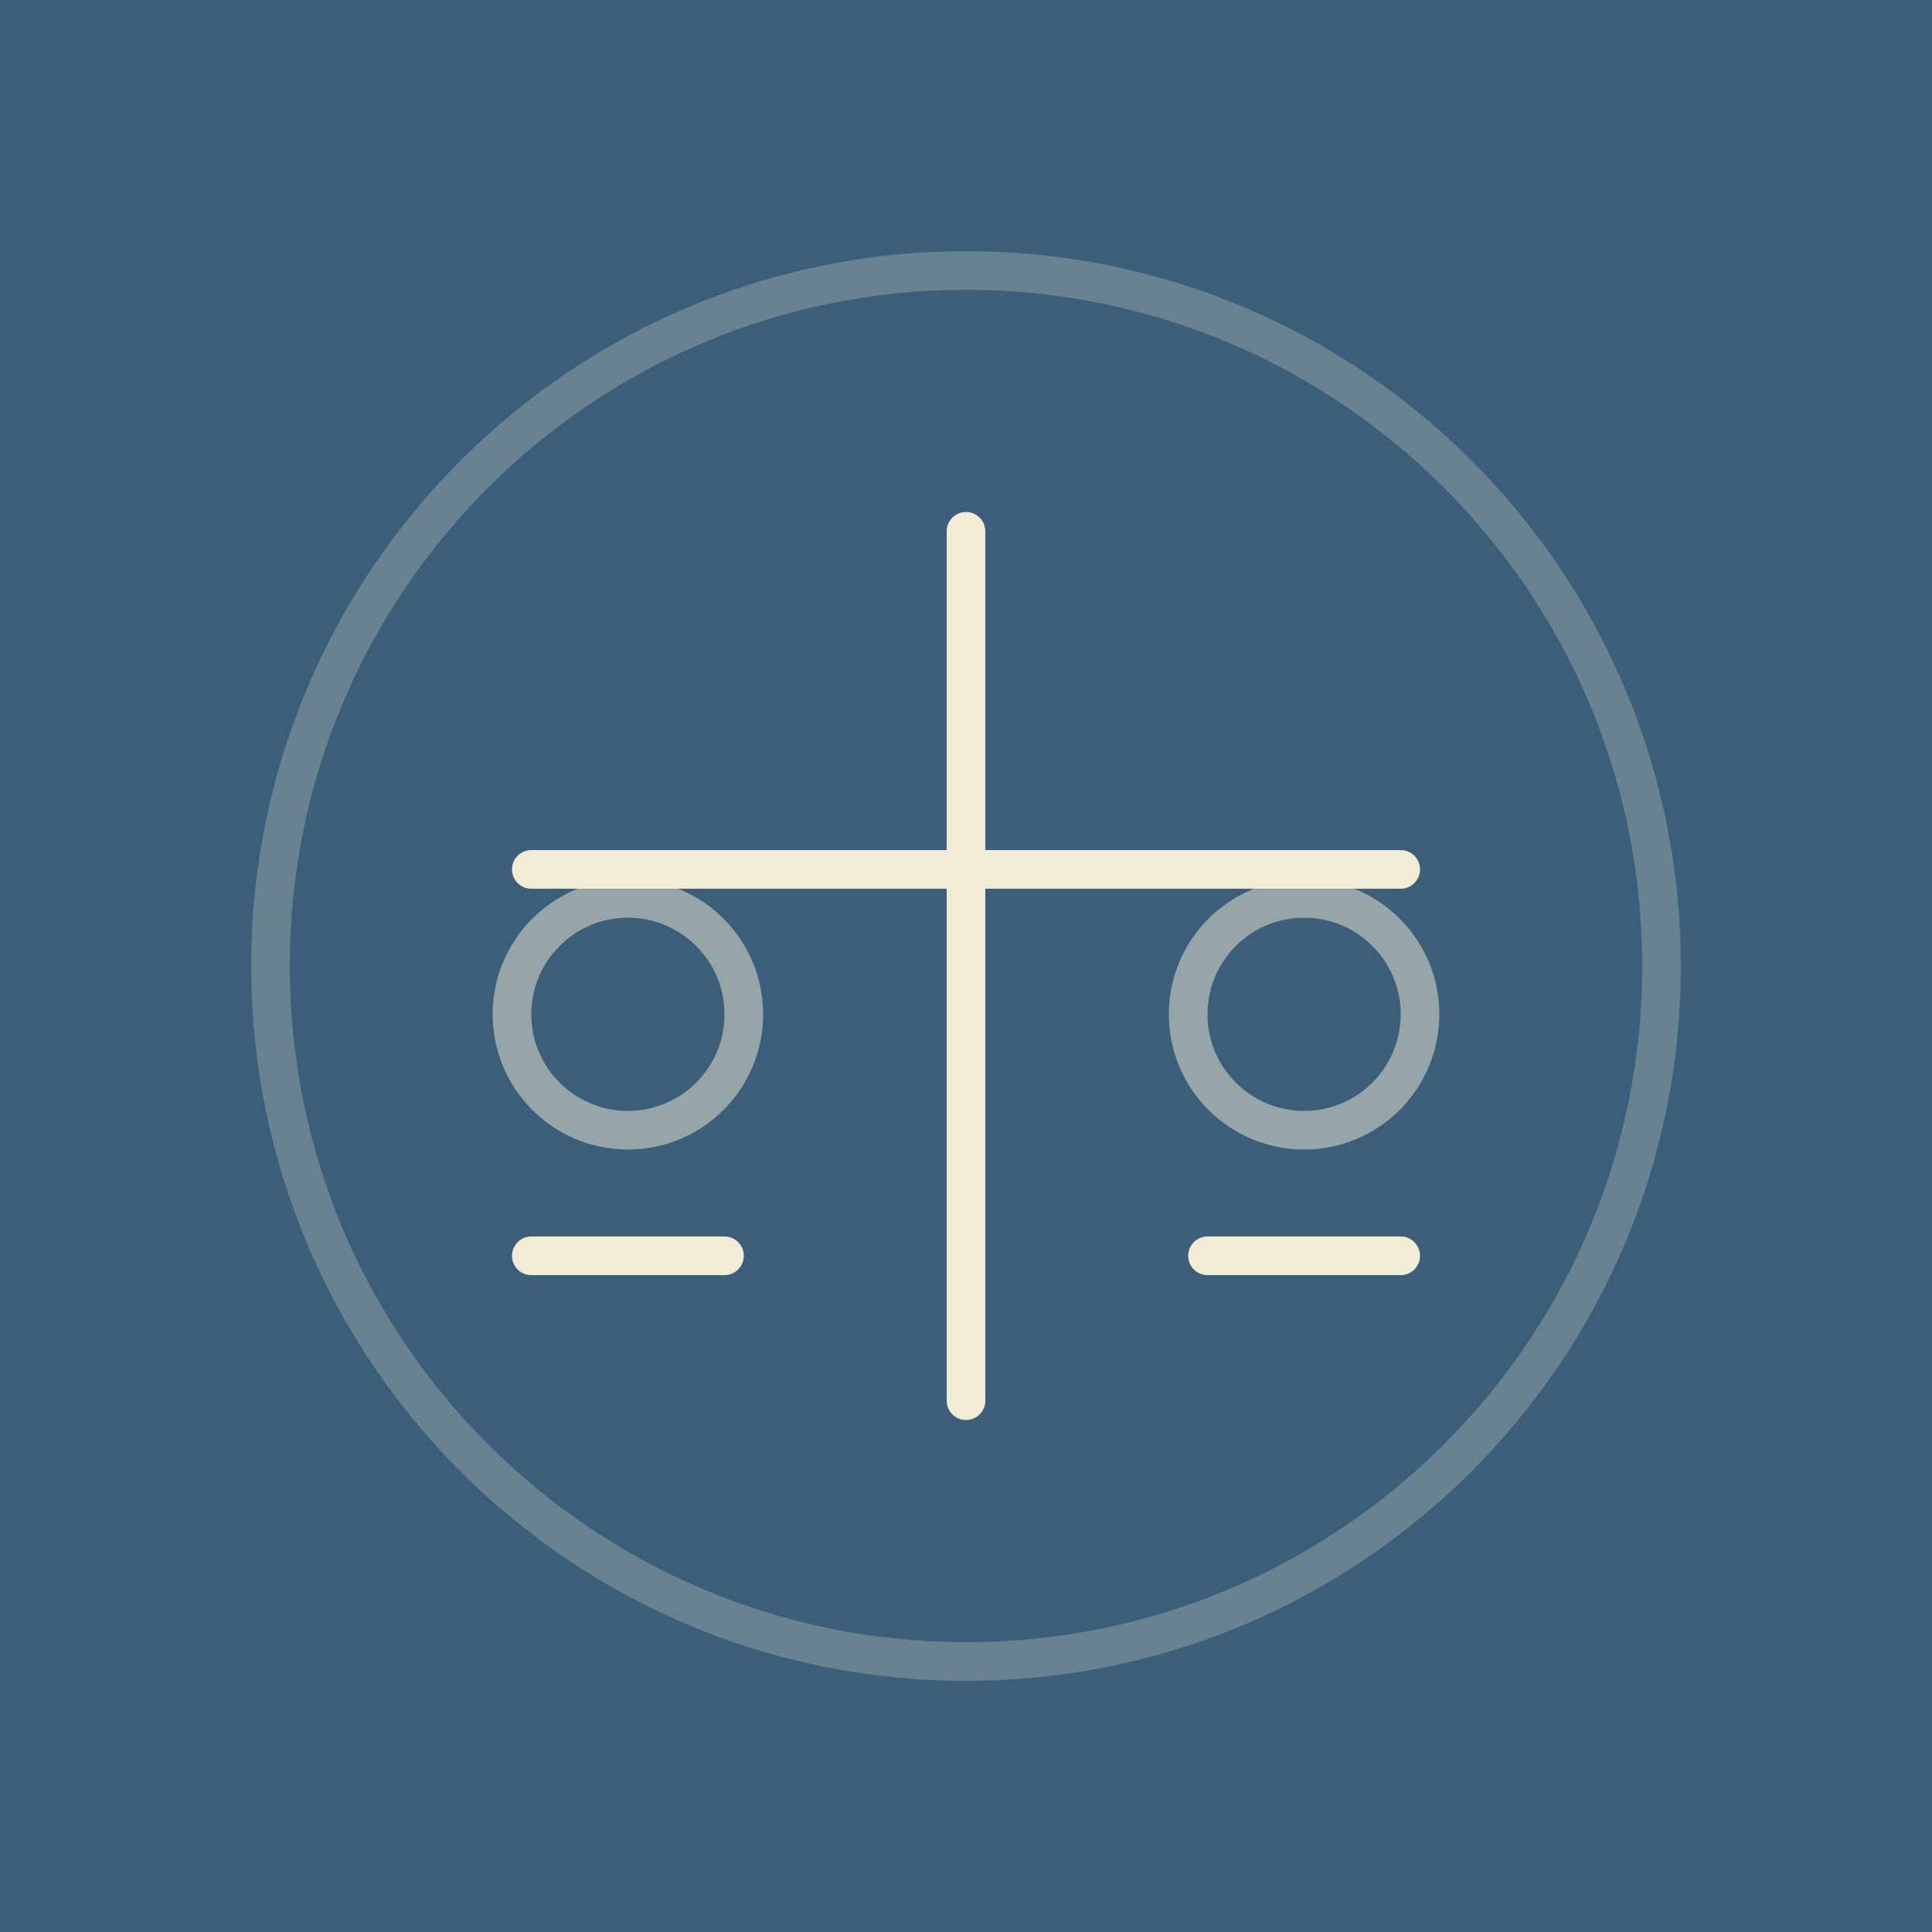
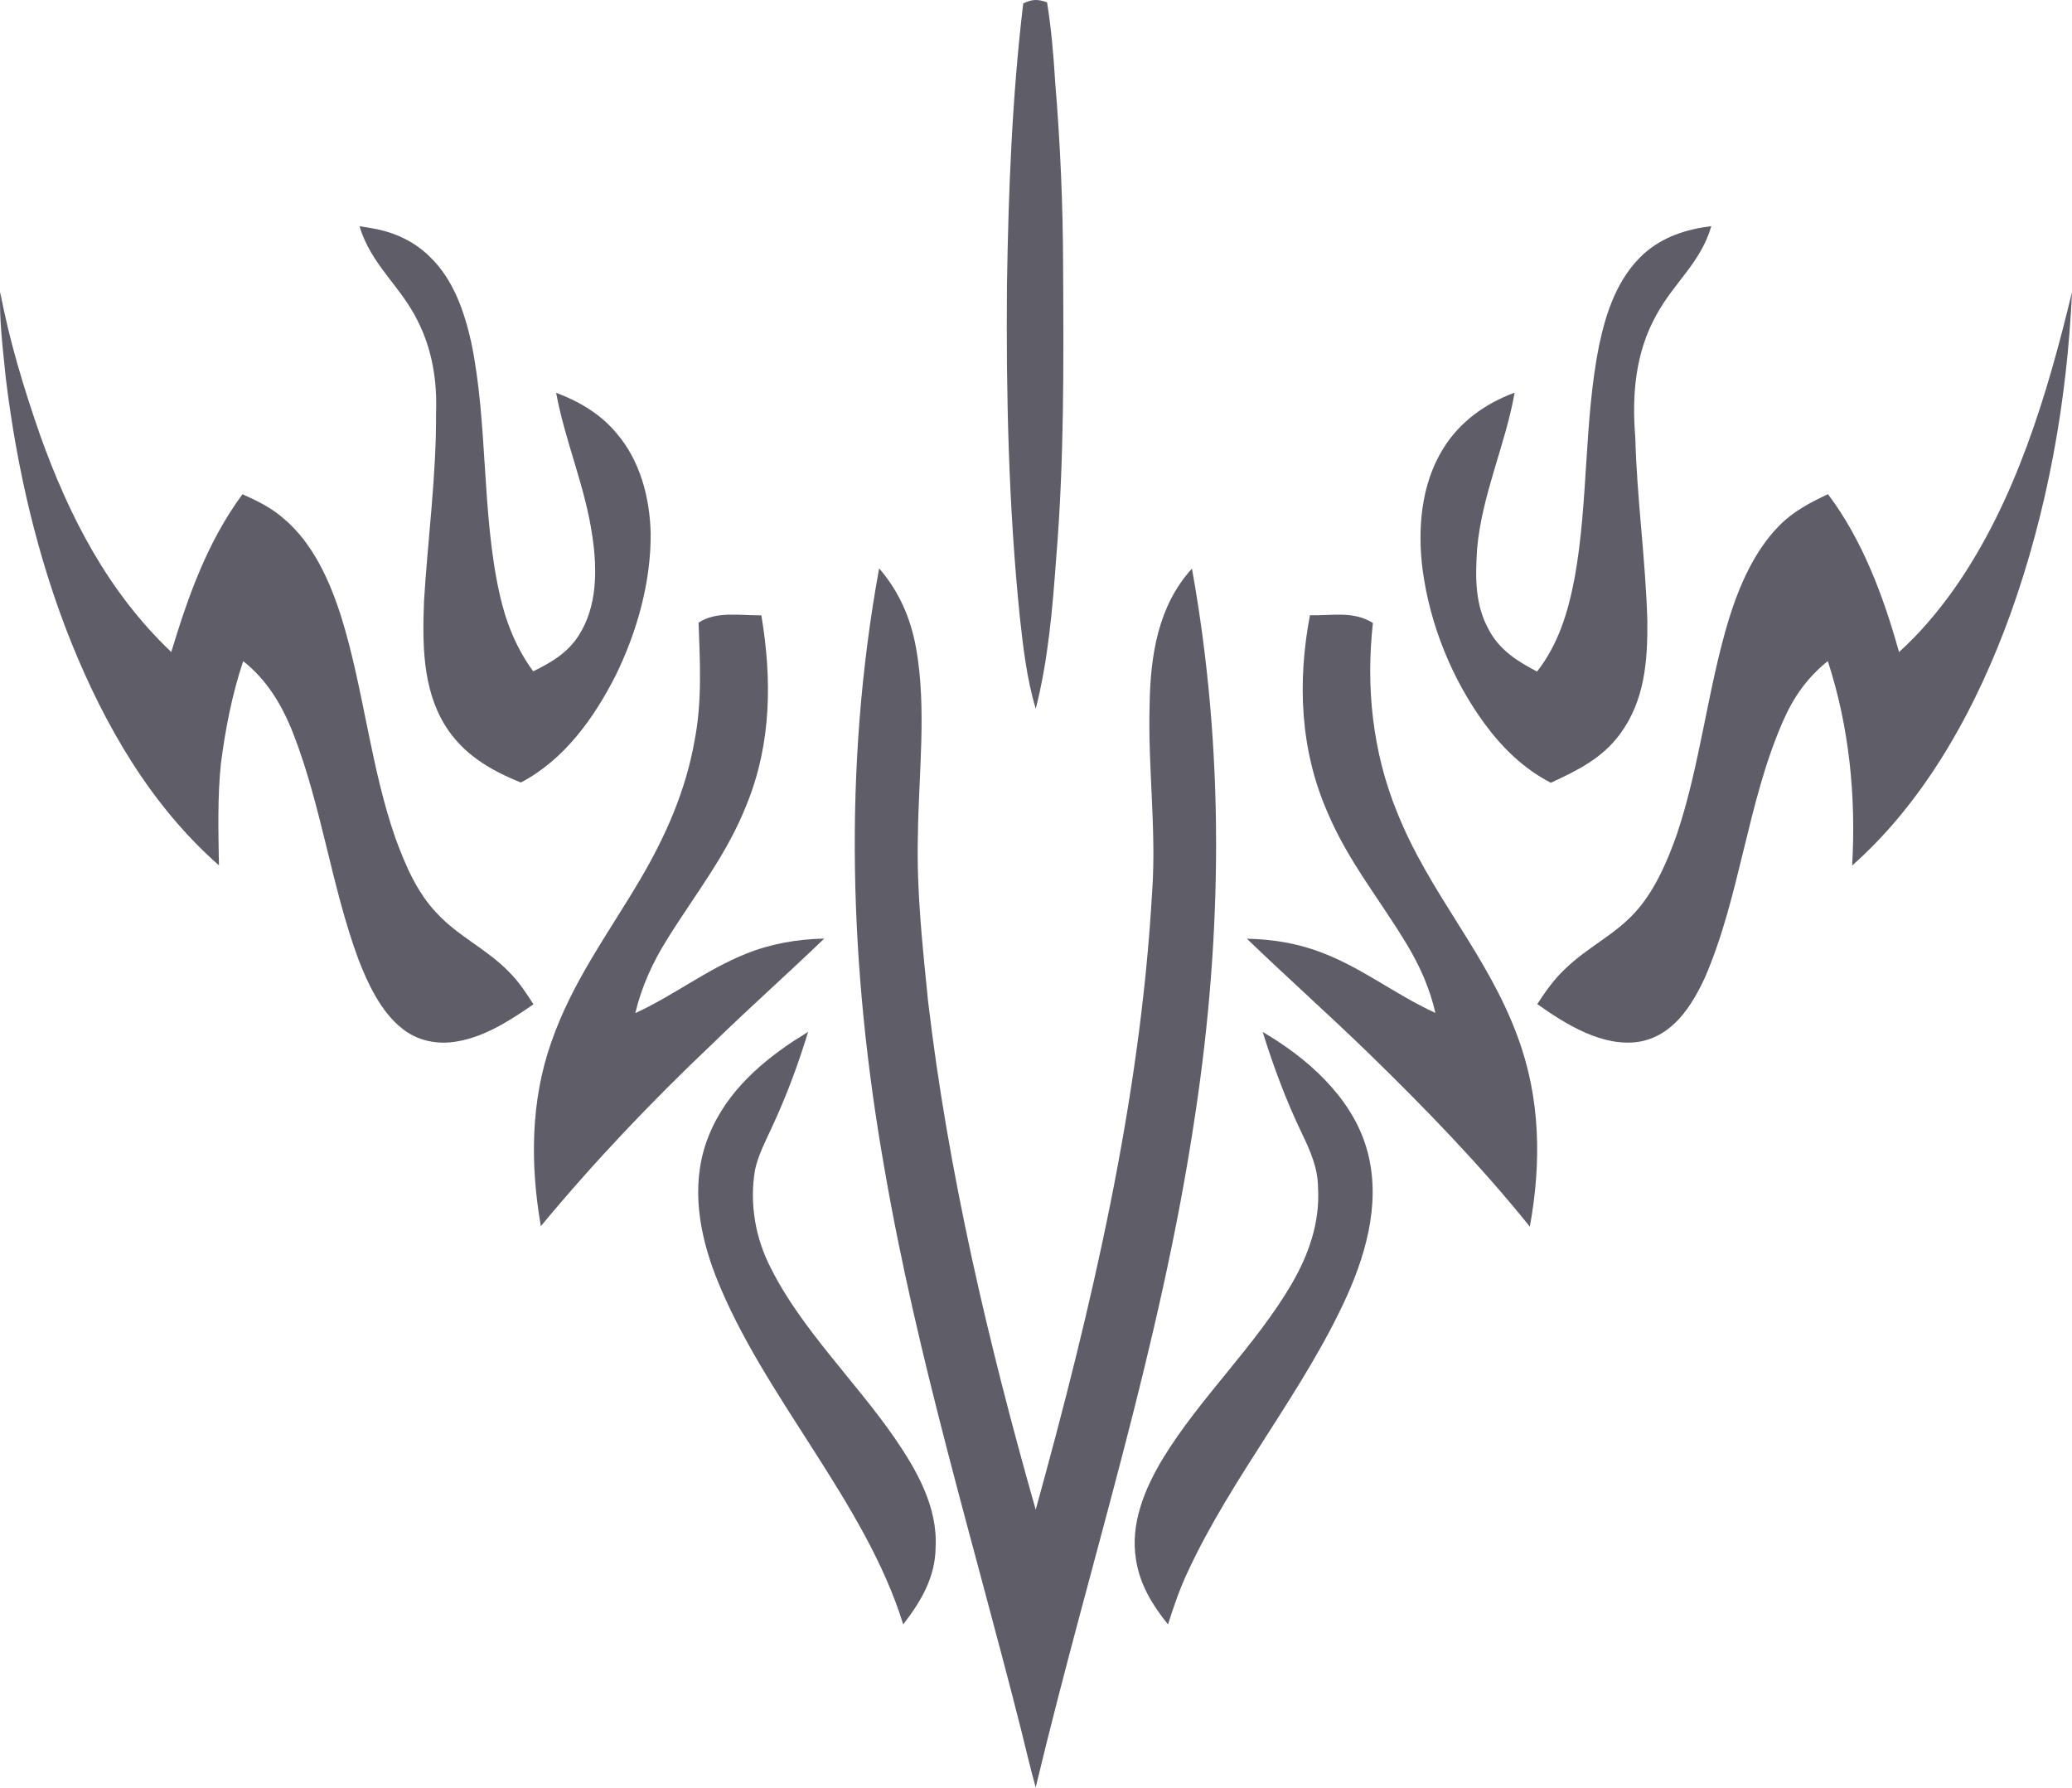
- <svg xmlns="http://www.w3.org/2000/svg" viewBox="0 0 200 200" width="200" height="200">
-   <rect width="200" height="200" fill="#3B5F7A" />
-   <g fill="none" stroke="#F2EBD5" stroke-width="4" stroke-linecap="round" stroke-linejoin="round">
-     <circle cx="100" cy="100" r="72" opacity="0.25" />
-     <path d="M100 55 L100 145" />
-     <path d="M55 90 L145 90" />
-     <circle cx="65" cy="105" r="12" opacity="0.5" />
-     <circle cx="135" cy="105" r="12" opacity="0.5" />
-     <path d="M55 130 L75 130" />
-     <path d="M125 130 L145 130" />
-   </g>
+ <svg xmlns="http://www.w3.org/2000/svg" viewBox="0 0 518.912 447.569" version="1.1" id="svg853" width="518.912" height="447.569">
+   <defs id="defs857" />
+   <path d="m 262.222,0.57 c 1.07,6.59 1.62,13.21 2.03,19.87 1.28,15.32 1.95,30.67 1.99,46.04 0.13,24.58 0.29,48.7 -1.71,73.03 -0.92,12.64 -1.99,25.65 -5.14,37.95 -2.22,-7.32 -3.14,-15.28 -3.98,-22.9 -2.81,-27.56 -3.46,-55.39 -3.23,-83.08 0.37,-23.56 1.27,-47.22 4.08,-70.63 2.3,-1.07 3.56,-1.09 5.96,-0.28 z" fill="#908f95" id="path833" style="fill:#5f5d68;fill-opacity:1" />
+   <path d="m 90.042,56.64 c 1.01,0.16 2.01,0.32 3.02,0.5 5.49,0.91 10.64,3.22 14.61,7.18 5.84,5.59 8.62,13.67 10.34,21.38 4.22,20.23 2.56,42.7 7.1,63.01 1.56,7.04 4.15,13.54 8.42,19.39 4.58,-2.23 8.73,-4.69 11.49,-9.12 4.58,-7.24 4.55,-16.33 3.35,-24.53 -1.73,-12.43 -6.85,-23.88 -9.09,-36.09 5.83,2.17 11.14,5.33 15.16,10.16 5.88,6.87 8.29,16.07 8.51,24.96 0.11,12.26 -3.41,24.72 -8.78,35.68 -5.45,10.72 -12.85,21.06 -23.72,26.78 -7.71,-3.09 -14.58,-7.13 -19.04,-14.39 -5.68,-9.3 -5.61,-20.55 -5.22,-31.09 0.96,-15.7 3.1,-31.22 3.01,-46.98 0.31,-8.02 -0.94,-15.94 -4.6,-23.14 -4.34,-8.82 -11.69,-14.03 -14.56,-23.7 z" fill="#908f95" id="path835" style="fill:#5f5d68;fill-opacity:1" />
+   <path d="m 428.582,56.63 c -2.65,9.14 -9.3,14.06 -13.72,22.17 -5.31,9.44 -6.2,20.06 -5.32,30.68 0.39,15.38 2.59,30.63 3.02,46 0.09,10.04 -0.66,19.88 -6.79,28.25 -4.5,6.16 -10.67,9.17 -17.39,12.27 -6.74,-3.48 -12.14,-8.73 -16.59,-14.8 -8.11,-11.07 -13.61,-24.63 -15.47,-38.23 -1.38,-10.25 -0.49,-21.61 5.08,-30.59 4.14,-6.75 10.56,-11.34 17.92,-14.06 -2.26,12.96 -8.21,25.57 -9.4,39.13 -0.44,7.25 -0.6,13.99 3.08,20.51 2.72,4.95 7.1,7.66 11.94,10.2 5.44,-6.98 7.84,-15.09 9.44,-23.66 3.42,-18.87 2.31,-39.22 6.1,-58.04 1.76,-8.38 4.65,-16.91 11.14,-22.86 4.78,-4.3 10.67,-6.2 16.96,-6.97 z" fill="#908f95" id="path837" style="fill:#5f5d68;fill-opacity:1" />
+   <path d="m 0.042,73.07 c 2.28,12.19 5.93,24.17 10,35.88 7.29,20.39 16.99,39.24 32.85,54.32 4.27,-14.08 9.02,-27.53 17.83,-39.51 3.72,1.66 7.3,3.4 10.37,6.13 7.32,6.16 11.55,15.67 14.38,24.61 5.56,17.83 7.38,37.84 13.61,55.51 2.47,6.68 5.3,13.39 10.28,18.62 5.46,5.92 12.57,8.98 18.19,14.82 2.4,2.4 4.23,5.18 6.05,8.03 -5.77,3.97 -12.03,8.07 -19.05,9.28 -4.93,0.91 -10.08,-0.1 -13.98,-3.33 -5.2,-4.16 -8.46,-11.12 -10.81,-17.21 -6.75,-18.23 -9.25,-38.48 -16.36,-56.63 -2.74,-6.98 -6.54,-13.35 -12.5,-18.04 -2.77,8.28 -4.47,17.03 -5.58,25.69 -0.87,8.37 -0.63,17.04 -0.49,25.45 -17.04,-15.02 -28.49,-34.85 -36.93,-55.7 -8.51,-21.16 -13.74,-43.87 -16.47,-66.48 -0.71,-7.16 -1.64,-14.22 -1.39,-21.44 z" fill="#908f95" id="path839" style="fill:#5f5d68;fill-opacity:1" />
+   <path d="m 518.912,73.15 c -1.23,27.28 -6.13,54.65 -15.34,80.39 -8.37,23.23 -21.02,46.65 -39.72,63.19 0.99,-17.32 -0.7,-34.66 -6.1,-51.2 -5.15,4.17 -8.55,8.97 -11.2,15.01 -8.95,20.31 -10.79,44.11 -19.63,64.37 -3.33,7.12 -7.98,14.44 -16.35,15.93 -9.11,1.48 -18.46,-4.36 -25.58,-9.42 2.04,-3.09 4.11,-6.1 6.82,-8.65 5.92,-5.8 12.87,-8.74 18.14,-14.83 4.63,-5.31 7.66,-12.37 9.98,-18.96 5.85,-17.28 7.75,-36.62 13.08,-54.04 2.58,-8.32 6.41,-17.1 12.63,-23.36 3.49,-3.55 7.71,-5.74 12.16,-7.84 8.71,11.59 13.93,25.69 17.79,39.54 5.24,-4.73 9.77,-10.13 13.85,-15.87 15.32,-21.83 23.28,-48.62 29.47,-74.26 z" fill="#908f95" id="path841" style="fill:#5f5d68;fill-opacity:1" />
+   <path d="m 220.172,142.32 c 5,5.8 7.91,12.45 9.25,19.96 2.72,15.22 0.61,31.7 0.45,47.2 -0.34,13.82 1.17,27.31 2.53,41.02 5.05,43.05 15.13,85.88 26.98,127.53 13.93,-50.37 26.17,-102.22 29.15,-154.55 1.13,-15.65 -1.09,-31.25 -0.62,-47 0.19,-12.22 2.06,-24.73 10.6,-34.1 8.18,45.35 7.69,91.52 0.77,136.99 -8.68,58.25 -26.32,111.41 -39.9,168.2 -1.34,-4.76 -2.44,-9.57 -3.64,-14.36 -11.86,-46.88 -26.06,-93.01 -34.26,-140.73 -8.78,-49.85 -10.43,-100.22 -1.31,-150.16 z" fill="#908f95" id="path843" style="fill:#5f5d68;fill-opacity:1" />
+   <path d="m 190.672,154.079 c 2.66,15.82 2.54,31.85 -3.5,46.92 -4.96,12.85 -12.89,22.61 -20.03,34.1 -3.64,5.79 -6.46,11.92 -8.04,18.59 9.74,-4.48 17.77,-10.86 27.66,-14.84 6.26,-2.54 12.92,-3.68 19.66,-3.83 -9.24,8.89 -18.83,17.4 -28.01,26.35 -15.18,14.4 -29.61,29.54 -42.96,45.66 -2.66,-15.27 -2.61,-31.27 2.6,-46.02 5.22,-15.12 14.24,-27.17 22.26,-40.76 6.38,-10.82 11.43,-22.28 13.62,-34.71 1.94,-9.94 1.38,-19.6 1.02,-29.62 4.41,-2.98 10.6,-1.76 15.72,-1.84 z" fill="#908f95" id="path845" style="fill:#5f5d68;fill-opacity:1" />
+   <path d="m 328.062,154.06 c 5.65,0.14 10.71,-1.15 15.77,1.92 -1.79,16.04 -0.1,32.3 6.01,47.29 8.18,20.63 22.69,35.64 30.28,56.45 5.68,15.32 5.93,31.5 3.01,47.43 -12.52,-15.55 -26.33,-29.75 -40.62,-43.66 -9.94,-9.62 -20.27,-18.84 -30.24,-28.43 6.25,0.11 12.42,1.1 18.28,3.3 10.41,3.83 18.59,10.54 28.93,15.28 -1.39,-6.11 -3.87,-11.7 -7.09,-17.06 -6.77,-11.3 -14.69,-20.78 -19.9,-33.1 -6.91,-15.7 -7.6,-32.73 -4.43,-49.42 z" fill="#908f95" id="path847" style="fill:#5f5d68;fill-opacity:1" />
+   <path d="m 316.232,258.399 c 11.03,6.46 21.91,16 25.84,28.56 3.91,12.56 0.53,25.74 -4.67,37.38 -10.77,23.91 -28.84,45.29 -39.92,69.2 -2.02,4.27 -3.54,8.72 -4.97,13.22 -3.9,-4.85 -7.07,-9.98 -8.01,-16.25 -1.49,-8.94 2.18,-17.75 6.71,-25.26 9.31,-15.28 23.25,-28.26 32.29,-43.79 4.28,-7.37 7.08,-15.35 6.59,-23.99 -0.03,-4.96 -1.9,-9.2 -4,-13.57 -3.96,-8.22 -7.16,-16.78 -9.86,-25.5 z" fill="#908f95" id="path849" style="fill:#5f5d68;fill-opacity:1" />
+   <path d="m 202.382,258.38 c -2.47,8.15 -5.48,16.19 -9.08,23.92 -1.55,3.38 -3.44,6.98 -4.21,10.62 -1.45,8.49 0.08,17.19 4.05,24.8 7.6,15.11 21.21,28.3 30.86,42.28 5.56,8.08 10.87,17.34 10.31,27.5 -0.09,7.54 -3.67,13.47 -8.11,19.26 -9.46,-30.72 -35.11,-57.13 -46.89,-87.05 -4.19,-10.72 -6.29,-22.6 -2.41,-33.74 3.86,-11.02 12.26,-18.94 21.77,-25.25 1.23,-0.79 2.47,-1.57 3.71,-2.34 z" fill="#908f95" id="path851" style="fill:#5f5d68;fill-opacity:1" />
</svg>
